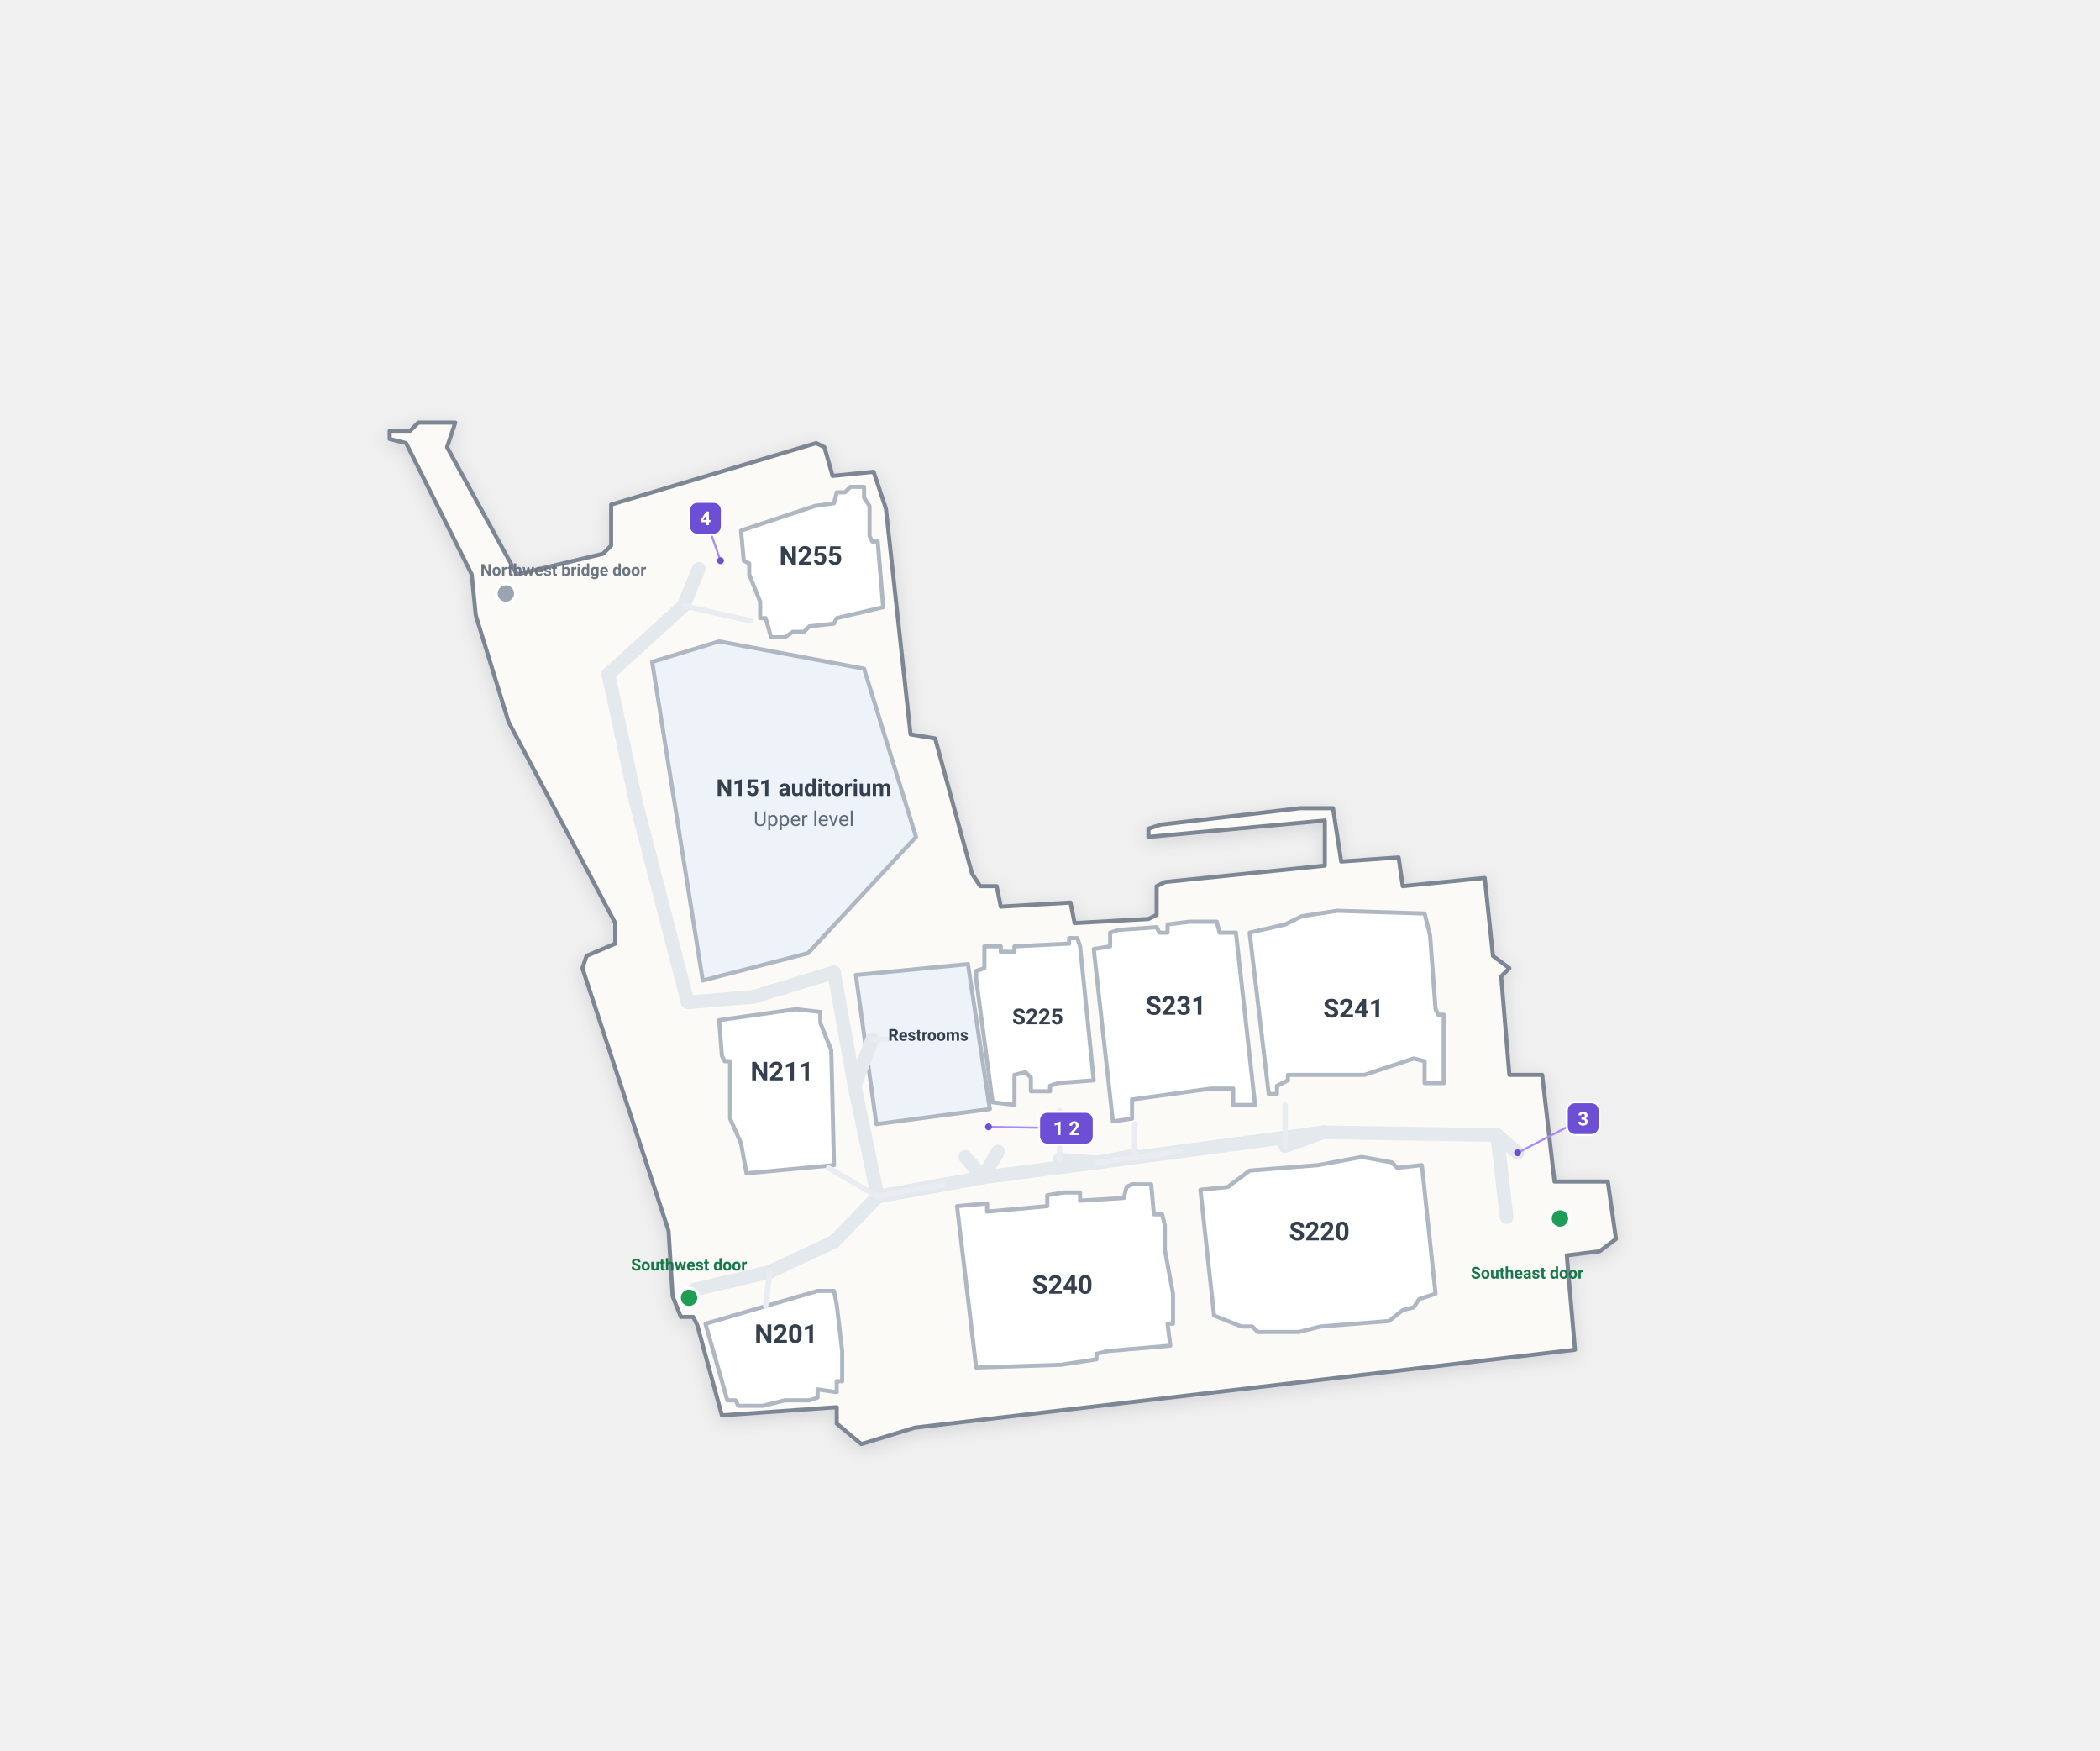
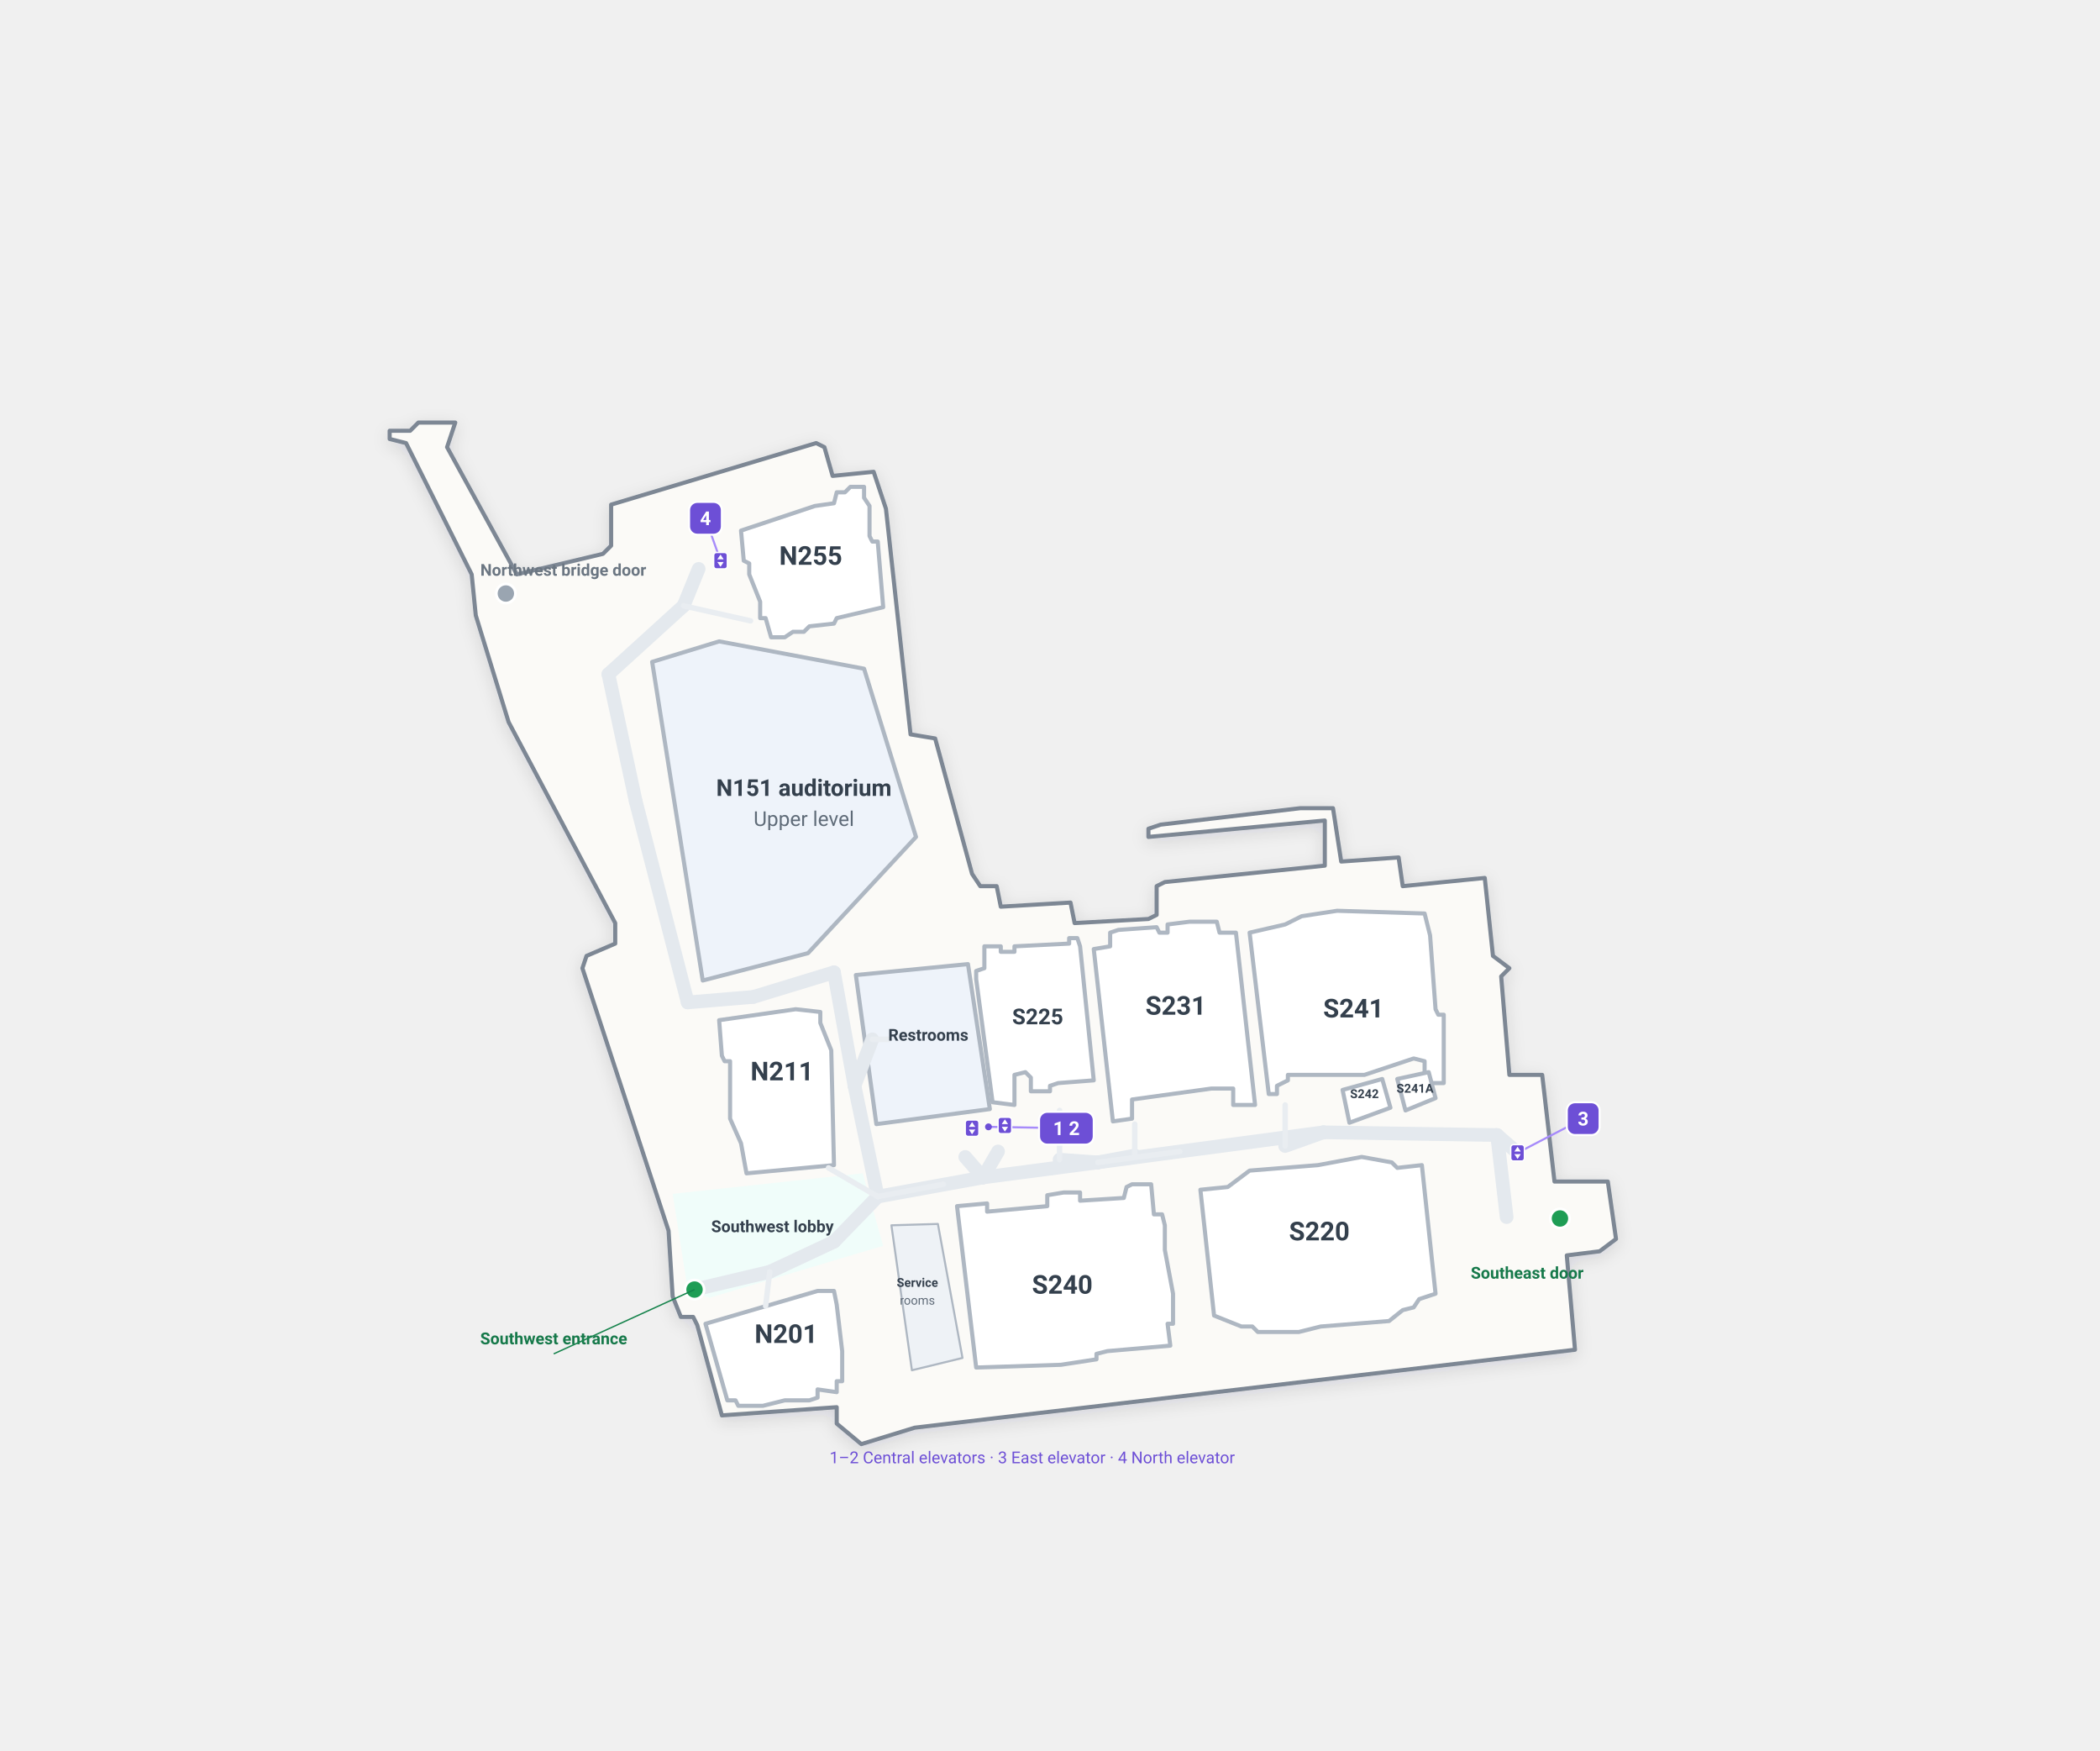
<svg xmlns="http://www.w3.org/2000/svg" width="1536" height="1280" viewBox="0 0 1536 1280">
  <defs>
    <filter id="sh" x="-5%" y="-5%" width="110%" height="110%">
      <feDropShadow dx="0" dy="3" stdDeviation="6" flood-color="#1f2933" flood-opacity="0.12" />
    </filter>
  </defs>
  <polygon points="306.0,309.0 333.0,309.0 327.0,327.0 378.0,420.0 441.0,405.0 447.0,399.0 447.0,369.0 597.0,324.0 603.0,327.0 609.0,348.0 639.0,345.0 648.0,372.0 666.0,537.0 684.0,540.0 711.0,639.0 717.0,648.0 729.0,648.0 732.0,663.0 783.0,660.0 786.0,675.0 840.0,672.0 846.0,669.0 846.0,648.0 852.0,645.0 969.0,633.0 969.0,600.0 840.0,612.0 840.0,606.0 849.0,603.0 951.0,591.0 975.0,591.0 981.0,630.0 1023.0,627.0 1026.0,648.0 1086.0,642.0 1092.0,699.0 1104.0,708.0 1098.0,714.0 1104.0,786.0 1128.0,786.0 1137.0,864.0 1176.0,864.0 1182.0,906.0 1170.0,915.0 1146.0,918.0 1152.0,987.0 669.0,1044.0 630.0,1056.0 612.0,1041.0 612.0,1029.0 528.0,1035.0 510.0,969.0 507.0,963.0 498.0,963.0 492.0,948.0 489.0,900.0 426.0,708.0 429.0,699.0 450.0,690.0 450.0,675.0 372.0,528.0 348.0,450.0 345.0,420.0 297.0,324.0 285.0,321.0 285.0,315.0 300.0,315.0 306.0,309.0" fill="#fbfaf7" stroke="#7d8794" stroke-width="3" stroke-linejoin="round" filter="url(#sh)" />
  <polygon points="598.0,944.0 610.0,944.0 612.0,954.0 616.0,988.0 616.0,1010.0 612.0,1010.0 612.0,1018.0 598.0,1016.0 598.0,1022.0 592.0,1024.0 574.0,1024.0 558.0,1028.0 540.0,1028.0 538.0,1024.0 532.0,1024.0 516.0,968.0 598.0,944.0" fill="#ffffff" stroke="#aeb7c2" stroke-width="3" stroke-linejoin="round" />
  <polygon points="582.0,738.0 600.0,740.0 600.0,748.0 608.0,768.0 610.0,852.0 546.0,858.0 542.0,836.0 534.0,818.0 534.0,776.0 530.0,776.0 528.0,772.0 526.0,746.0 582.0,738.0" fill="#ffffff" stroke="#aeb7c2" stroke-width="3" stroke-linejoin="round" />
  <polygon points="622.0,356.0 632.0,356.0 632.0,364.0 636.0,370.0 636.0,392.0 638.0,396.0 642.0,396.0 646.0,444.0 612.0,452.0 610.0,456.0 592.0,458.0 588.0,462.0 580.0,462.0 574.0,466.0 564.0,466.0 560.0,452.0 556.0,452.0 556.0,440.0 548.0,420.0 548.0,412.0 544.0,410.0 542.0,388.0 596.0,370.0 610.0,368.0 612.0,360.0 618.0,360.0 622.0,356.0" fill="#ffffff" stroke="#aeb7c2" stroke-width="3" stroke-linejoin="round" />
  <polygon points="978.0,666.0 1042.0,668.0 1046.0,684.0 1050.0,738.0 1052.0,742.0 1056.0,742.0 1056.0,792.0 1042.0,792.0 1042.0,776.0 1034.0,774.0 998.0,786.0 942.0,786.0 942.0,790.0 934.0,794.0 934.0,800.0 928.0,800.0 914.0,682.0 940.0,676.0 952.0,670.0 978.0,666.0" fill="#ffffff" stroke="#aeb7c2" stroke-width="3" stroke-linejoin="round" />
  <polygon points="996.0,846.0 1018.0,850.0 1022.0,854.0 1040.0,852.0 1050.0,946.0 1038.0,950.0 1034.0,956.0 1026.0,958.0 1016.0,966.0 966.0,970.0 950.0,974.0 920.0,974.0 916.0,970.0 908.0,970.0 888.0,962.0 878.0,870.0 898.0,868.0 914.0,856.0 964.0,852.0 996.0,846.0" fill="#ffffff" stroke="#aeb7c2" stroke-width="3" stroke-linejoin="round" />
  <polygon points="870.0,674.0 890.0,674.0 892.0,682.0 904.0,682.0 918.0,808.0 902.0,808.0 902.0,796.0 886.0,796.0 828.0,804.0 828.0,818.0 814.0,820.0 800.0,694.0 812.0,692.0 812.0,682.0 818.0,680.0 846.0,678.0 848.0,682.0 854.0,682.0 854.0,676.0 870.0,674.0" fill="#ffffff" stroke="#aeb7c2" stroke-width="3" stroke-linejoin="round" />
  <polygon points="828.0,866.0 842.0,866.0 844.0,888.0 850.0,888.0 852.0,896.0 852.0,914.0 858.0,946.0 858.0,968.0 854.0,968.0 856.0,984.0 810.0,988.0 802.0,990.0 802.0,994.0 776.0,998.0 714.0,1000.0 700.0,882.0 722.0,880.0 722.0,886.0 766.0,882.0 766.0,874.0 778.0,872.0 790.0,872.0 790.0,878.0 822.0,876.0 824.0,868.0 828.0,866.0" fill="#ffffff" stroke="#aeb7c2" stroke-width="3" stroke-linejoin="round" />
  <polygon points="782.0,686.0 788.0,686.0 790.0,692.0 800.0,790.0 774.0,792.0 768.0,794.0 768.0,798.0 754.0,798.0 754.0,788.0 750.0,784.0 742.0,786.0 742.0,808.0 726.0,806.0 714.0,716.0 714.0,710.0 720.0,708.0 720.0,692.0 732.0,692.0 732.0,696.0 742.0,696.0 742.0,692.0 782.0,690.0 782.0,686.0" fill="#ffffff" stroke="#aeb7c2" stroke-width="3" stroke-linejoin="round" />
  <polygon points="626.0,713.0 708.0,705.0 724.0,811.0 641.0,822.0" fill="#eef3fa" stroke="#aeb7c2" stroke-width="3" stroke-linejoin="round" />
  <g data-display-zone="N151 auditorium">
    <polygon points="477,484 526,469 632,489 670,612 591,697 514,717" fill="#eef3fa" stroke="#aeb7c2" stroke-width="3" stroke-linejoin="round" />
-     <text x="588" y="582" text-anchor="middle" font-family="system-ui, -apple-system, 'Segoe UI', Roboto, sans-serif" font-size="17" font-weight="650" fill="#34404d">N151 auditorium</text>
-     <text x="588" y="604" text-anchor="middle" font-family="system-ui, -apple-system, 'Segoe UI', Roboto, sans-serif" font-size="15" fill="#5f6b78">Upper level</text>
+   </g>
+   <g data-display-zone="Southwest lobby">
+     <polygon points="492,873 631,858 646,911 609,922 519,949 503,943" fill="#f0fdfa" stroke="none" stroke-width="1.5" stroke-linejoin="round" />
+   </g>
+   <g data-display-zone="Service rooms">
+     <polygon points="652,896 686,895 704,993 667,1002" fill="#eef2f6" stroke="#aeb7c2" stroke-width="1.5" stroke-linejoin="round" />
+   </g>
+   <g data-display-zone="S242">
+     <polygon points="982,797 1011,789 1017,810 987,821" fill="#ffffff" stroke="#aeb7c2" stroke-width="3" stroke-linejoin="round" />
+   </g>
+   <g data-display-zone="S241A">
+     <polygon points="1022,789 1045,784 1050,803 1028,812" fill="#ffffff" stroke="#aeb7c2" stroke-width="3" stroke-linejoin="round" />
  </g>
  <line x1="500.0" y1="443.0" x2="445.0" y2="493.0" stroke="#e4e9ee" stroke-width="10" stroke-linecap="round" />
  <line x1="445.0" y1="493.0" x2="465.0" y2="586.0" stroke="#e4e9ee" stroke-width="10" stroke-linecap="round" />
  <line x1="465.0" y1="586.0" x2="503.0" y2="733.0" stroke="#e4e9ee" stroke-width="10" stroke-linecap="round" />
  <line x1="503.0" y1="733.0" x2="551.0" y2="729.0" stroke="#e4e9ee" stroke-width="10" stroke-linecap="round" />
  <line x1="551.0" y1="729.0" x2="610.0" y2="711.0" stroke="#e4e9ee" stroke-width="10" stroke-linecap="round" />
  <line x1="610.0" y1="711.0" x2="625.0" y2="794.0" stroke="#e4e9ee" stroke-width="10" stroke-linecap="round" />
  <line x1="625.0" y1="794.0" x2="642.0" y2="875.0" stroke="#e4e9ee" stroke-width="10" stroke-linecap="round" />
  <line x1="642.0" y1="875.0" x2="719.0" y2="861.0" stroke="#e4e9ee" stroke-width="10" stroke-linecap="round" />
  <line x1="719.0" y1="861.0" x2="803.0" y2="850.0" stroke="#e4e9ee" stroke-width="10" stroke-linecap="round" />
  <line x1="803.0" y1="850.0" x2="968.0" y2="828.0" stroke="#e4e9ee" stroke-width="10" stroke-linecap="round" />
  <line x1="500.0" y1="443.0" x2="511.0" y2="416.0" stroke="#e4e9ee" stroke-width="10" stroke-linecap="round" />
  <line x1="719.0" y1="861.0" x2="706.0" y2="846.0" stroke="#e4e9ee" stroke-width="10" stroke-linecap="round" />
  <line x1="719.0" y1="861.0" x2="730.0" y2="842.0" stroke="#e4e9ee" stroke-width="10" stroke-linecap="round" />
  <line x1="508.0" y1="943.0" x2="563.0" y2="930.0" stroke="#e4e9ee" stroke-width="10" stroke-linecap="round" />
  <line x1="563.0" y1="930.0" x2="610.0" y2="908.0" stroke="#e4e9ee" stroke-width="10" stroke-linecap="round" />
  <line x1="610.0" y1="908.0" x2="642.0" y2="875.0" stroke="#e4e9ee" stroke-width="10" stroke-linecap="round" />
  <line x1="625.0" y1="794.0" x2="638.0" y2="760.0" stroke="#e4e9ee" stroke-width="10" stroke-linecap="round" />
  <line x1="803.0" y1="850.0" x2="775.0" y2="848.0" stroke="#e4e9ee" stroke-width="10" stroke-linecap="round" />
  <line x1="803.0" y1="850.0" x2="830.0" y2="845.0" stroke="#e4e9ee" stroke-width="10" stroke-linecap="round" />
  <line x1="968.0" y1="828.0" x2="940.0" y2="838.0" stroke="#e4e9ee" stroke-width="10" stroke-linecap="round" />
  <line x1="968.0" y1="828.0" x2="1095.0" y2="830.0" stroke="#e4e9ee" stroke-width="10" stroke-linecap="round" />
  <line x1="1095.0" y1="830.0" x2="1102.0" y2="890.0" stroke="#e4e9ee" stroke-width="10" stroke-linecap="round" />
  <line x1="1095.0" y1="830.0" x2="1110.0" y2="843.0" stroke="#e4e9ee" stroke-width="10" stroke-linecap="round" />
  <line x1="500.0" y1="443.0" x2="549.0" y2="454.0" stroke="#e9edf1" stroke-width="4" stroke-linecap="round" />
  <line x1="642.0" y1="875.0" x2="606.0" y2="854.0" stroke="#e9edf1" stroke-width="4" stroke-linecap="round" />
  <line x1="642.0" y1="875.0" x2="690.0" y2="866.0" stroke="#e9edf1" stroke-width="4" stroke-linecap="round" />
  <line x1="803.0" y1="850.0" x2="863.0" y2="842.0" stroke="#e9edf1" stroke-width="4" stroke-linecap="round" />
  <line x1="563.0" y1="930.0" x2="560.0" y2="955.0" stroke="#e9edf1" stroke-width="4" stroke-linecap="round" />
  <line x1="638.0" y1="760.0" x2="650.0" y2="760.0" stroke="#e9edf1" stroke-width="4" stroke-linecap="round" />
  <line x1="775.0" y1="848.0" x2="775.0" y2="812.0" stroke="#e9edf1" stroke-width="4" stroke-linecap="round" />
  <line x1="830.0" y1="845.0" x2="830.0" y2="822.0" stroke="#e9edf1" stroke-width="4" stroke-linecap="round" />
  <line x1="940.0" y1="838.0" x2="940.0" y2="808.0" stroke="#e9edf1" stroke-width="4" stroke-linecap="round" />
+   <text x="588" y="582" text-anchor="middle" font-family="system-ui, -apple-system, 'Segoe UI', Roboto, sans-serif" font-size="17" font-weight="650" fill="#34404d">N151 auditorium</text>
+   <text x="588" y="604" text-anchor="middle" font-family="system-ui, -apple-system, 'Segoe UI', Roboto, sans-serif" font-size="15" fill="#5f6b78">Upper level</text>
+   <text x="565" y="901" text-anchor="middle" font-family="system-ui, -apple-system, 'Segoe UI', Roboto, sans-serif" font-size="12" font-weight="650" fill="#34404d">Southwest lobby</text>
+   <text x="671" y="941" text-anchor="middle" font-family="system-ui, -apple-system, 'Segoe UI', Roboto, sans-serif" font-size="9" font-weight="650" fill="#34404d">Service</text>
+   <text x="671" y="954" text-anchor="middle" font-family="system-ui, -apple-system, 'Segoe UI', Roboto, sans-serif" font-size="9" fill="#5f6b78">rooms</text>
+   <text x="998.0" y="803.0" text-anchor="middle" font-family="system-ui, -apple-system, 'Segoe UI', Roboto, sans-serif" font-size="9" font-weight="650" fill="#34404d">S242</text>
+   <text x="1035.0" y="799.0" text-anchor="middle" font-family="system-ui, -apple-system, 'Segoe UI', Roboto, sans-serif" font-size="9" font-weight="650" fill="#34404d">S241A</text>
  <text x="575" y="982" text-anchor="middle" font-family="system-ui, -apple-system, 'Segoe UI', Roboto, sans-serif" font-size="19" font-weight="650" fill="#34404d">N201</text>
  <text x="572" y="790" text-anchor="middle" font-family="system-ui, -apple-system, 'Segoe UI', Roboto, sans-serif" font-size="19" font-weight="650" fill="#34404d">N211</text>
  <text x="593" y="413" text-anchor="middle" font-family="system-ui, -apple-system, 'Segoe UI', Roboto, sans-serif" font-size="19" font-weight="650" fill="#34404d">N255</text>
  <text x="990" y="744" text-anchor="middle" font-family="system-ui, -apple-system, 'Segoe UI', Roboto, sans-serif" font-size="19" font-weight="650" fill="#34404d">S241</text>
  <text x="965" y="907" text-anchor="middle" font-family="system-ui, -apple-system, 'Segoe UI', Roboto, sans-serif" font-size="19" font-weight="650" fill="#34404d">S220</text>
  <text x="860" y="742" text-anchor="middle" font-family="system-ui, -apple-system, 'Segoe UI', Roboto, sans-serif" font-size="19" font-weight="650" fill="#34404d">S231</text>
  <text x="777" y="946" text-anchor="middle" font-family="system-ui, -apple-system, 'Segoe UI', Roboto, sans-serif" font-size="19" font-weight="650" fill="#34404d">S240</text>
  <text x="759" y="749" text-anchor="middle" font-family="system-ui, -apple-system, 'Segoe UI', Roboto, sans-serif" font-size="16" font-weight="650" fill="#34404d">S225</text>
  <text x="679" y="761" text-anchor="middle" font-family="system-ui, -apple-system, 'Segoe UI', Roboto, sans-serif" font-size="12" font-weight="650" fill="#34404d">Restrooms</text>
  <path d="M1158,818 L1110,843" fill="none" stroke="#a78bfa" stroke-width="1.5" />
  <circle cx="1110" cy="843" r="2.5" fill="#6d4fd6" />
  <rect x="1146.0" y="806" width="24" height="24" rx="6" fill="#6d4fd6" stroke="white" stroke-width="1.5" />
  <text x="1158" y="823" text-anchor="middle" font-family="system-ui, -apple-system, 'Segoe UI', Roboto, sans-serif" font-size="14" font-weight="700" fill="#ffffff">3</text>
  <path d="M780,825 L723,824" fill="none" stroke="#a78bfa" stroke-width="1.5" />
  <circle cx="723" cy="824" r="2.5" fill="#6d4fd6" />
  <rect x="760.0" y="813" width="40" height="24" rx="6" fill="#6d4fd6" stroke="white" stroke-width="1.5" />
  <text x="780" y="830" text-anchor="middle" font-family="system-ui, -apple-system, 'Segoe UI', Roboto, sans-serif" font-size="14" font-weight="700" fill="#ffffff">1 2</text>
  <path d="M516,379 L527,410" fill="none" stroke="#a78bfa" stroke-width="1.5" />
  <circle cx="527" cy="410" r="2.5" fill="#6d4fd6" />
  <rect x="504.0" y="367" width="24" height="24" rx="6" fill="#6d4fd6" stroke="white" stroke-width="1.5" />
  <text x="516" y="384" text-anchor="middle" font-family="system-ui, -apple-system, 'Segoe UI', Roboto, sans-serif" font-size="14" font-weight="700" fill="#ffffff">4</text>
  <circle cx="1141" cy="891" r="7" fill="#1f9d55" stroke="#ffffff" stroke-width="2" />
  <text x="1117" y="935" text-anchor="middle" font-family="system-ui, -apple-system, 'Segoe UI', Roboto, sans-serif" font-size="12" font-weight="600" fill="#16794a">Southeast door</text>
-   <circle cx="504" cy="949" r="7" fill="#1f9d55" stroke="#ffffff" stroke-width="2" />
-   <text x="504" y="929" text-anchor="middle" font-family="system-ui, -apple-system, 'Segoe UI', Roboto, sans-serif" font-size="12" font-weight="600" fill="#16794a">Southwest door</text>
+   <circle cx="508" cy="943" r="7" fill="#1f9d55" stroke="#ffffff" stroke-width="2" />
+   <text x="405" y="983" text-anchor="middle" font-family="system-ui, -apple-system, 'Segoe UI', Roboto, sans-serif" font-size="12" font-weight="600" fill="#16794a">Southwest entrance</text>
  <circle cx="370" cy="434" r="7" fill="#9aa5b1" stroke="#ffffff" stroke-width="2" />
  <text x="412" y="421" text-anchor="middle" font-family="system-ui, -apple-system, 'Segoe UI', Roboto, sans-serif" font-size="12" font-weight="600" fill="#6b7682">Northwest bridge door</text>
+   <g aria-label="Elevator shafts and entrance reference">
+     <g data-shaft="north">
+       <rect x="522" y="404" width="10" height="12" rx="2" fill="#6d4fd6" stroke="white" stroke-width="1" />
+       <path d="M525,409 l2,-3 2,3 M525,411 l2,3 2,-3" fill="white" stroke="white" stroke-width="0.5" />
+     </g>
+     <g data-shaft="central-q">
+       <rect x="706" y="819" width="10" height="12" rx="2" fill="#6d4fd6" stroke="white" stroke-width="1" />
+       <path d="M709,824 l2,-3 2,3 M709,826 l2,3 2,-3" fill="white" stroke="white" stroke-width="0.5" />
+     </g>
+     <g data-shaft="central-p">
+       <rect x="730" y="817" width="10" height="12" rx="2" fill="#6d4fd6" stroke="white" stroke-width="1" />
+       <path d="M733,822 l2,-3 2,3 M733,824 l2,3 2,-3" fill="white" stroke="white" stroke-width="0.5" />
+     </g>
+     <g data-shaft="east">
+       <rect x="1105" y="837" width="10" height="12" rx="2" fill="#6d4fd6" stroke="white" stroke-width="1" />
+       <path d="M1108,842 l2,-3 2,3 M1108,844 l2,3 2,-3" fill="white" stroke="white" stroke-width="0.5" />
+     </g>
+     <text x="755" y="1070" text-anchor="middle" font-family="system-ui, -apple-system, 'Segoe UI', Roboto, sans-serif" font-size="12" fill="#6d4fd6">1–2 Central elevators · 3 East elevator · 4 North elevator</text>
+     <path d="M405,990 L508,943" fill="none" stroke="#16834c" stroke-width="1" />
+   </g>
</svg>
